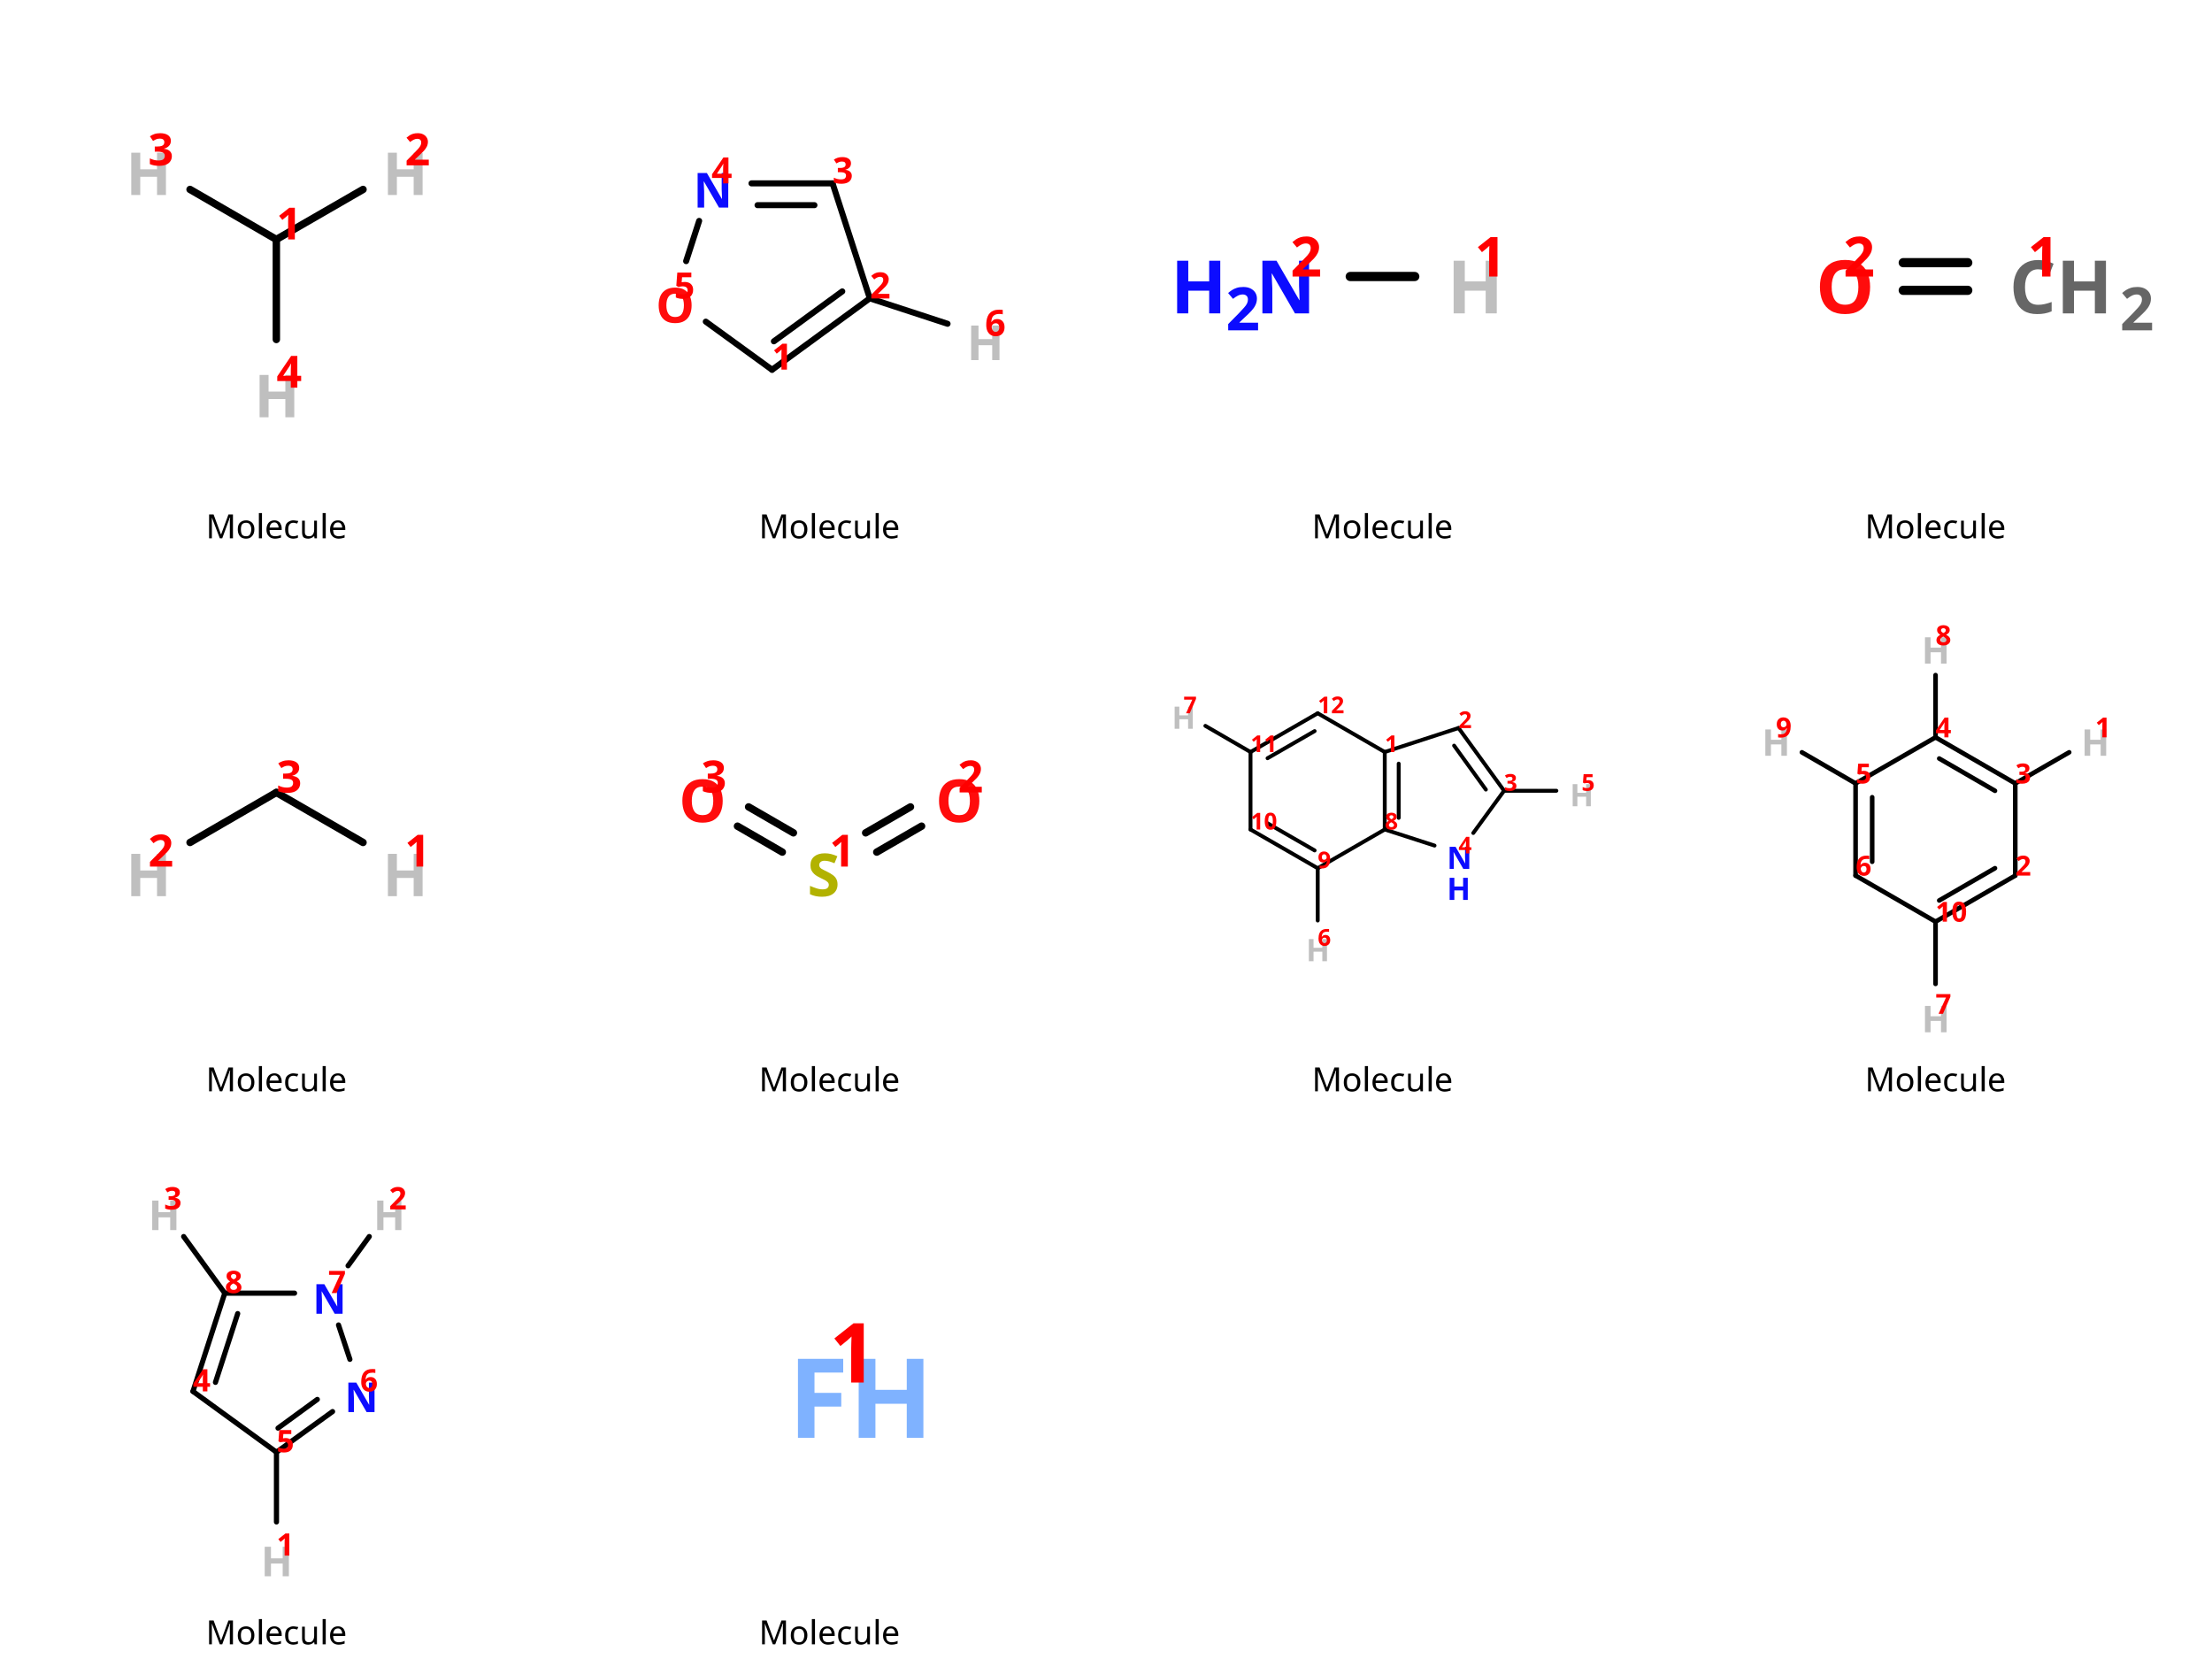
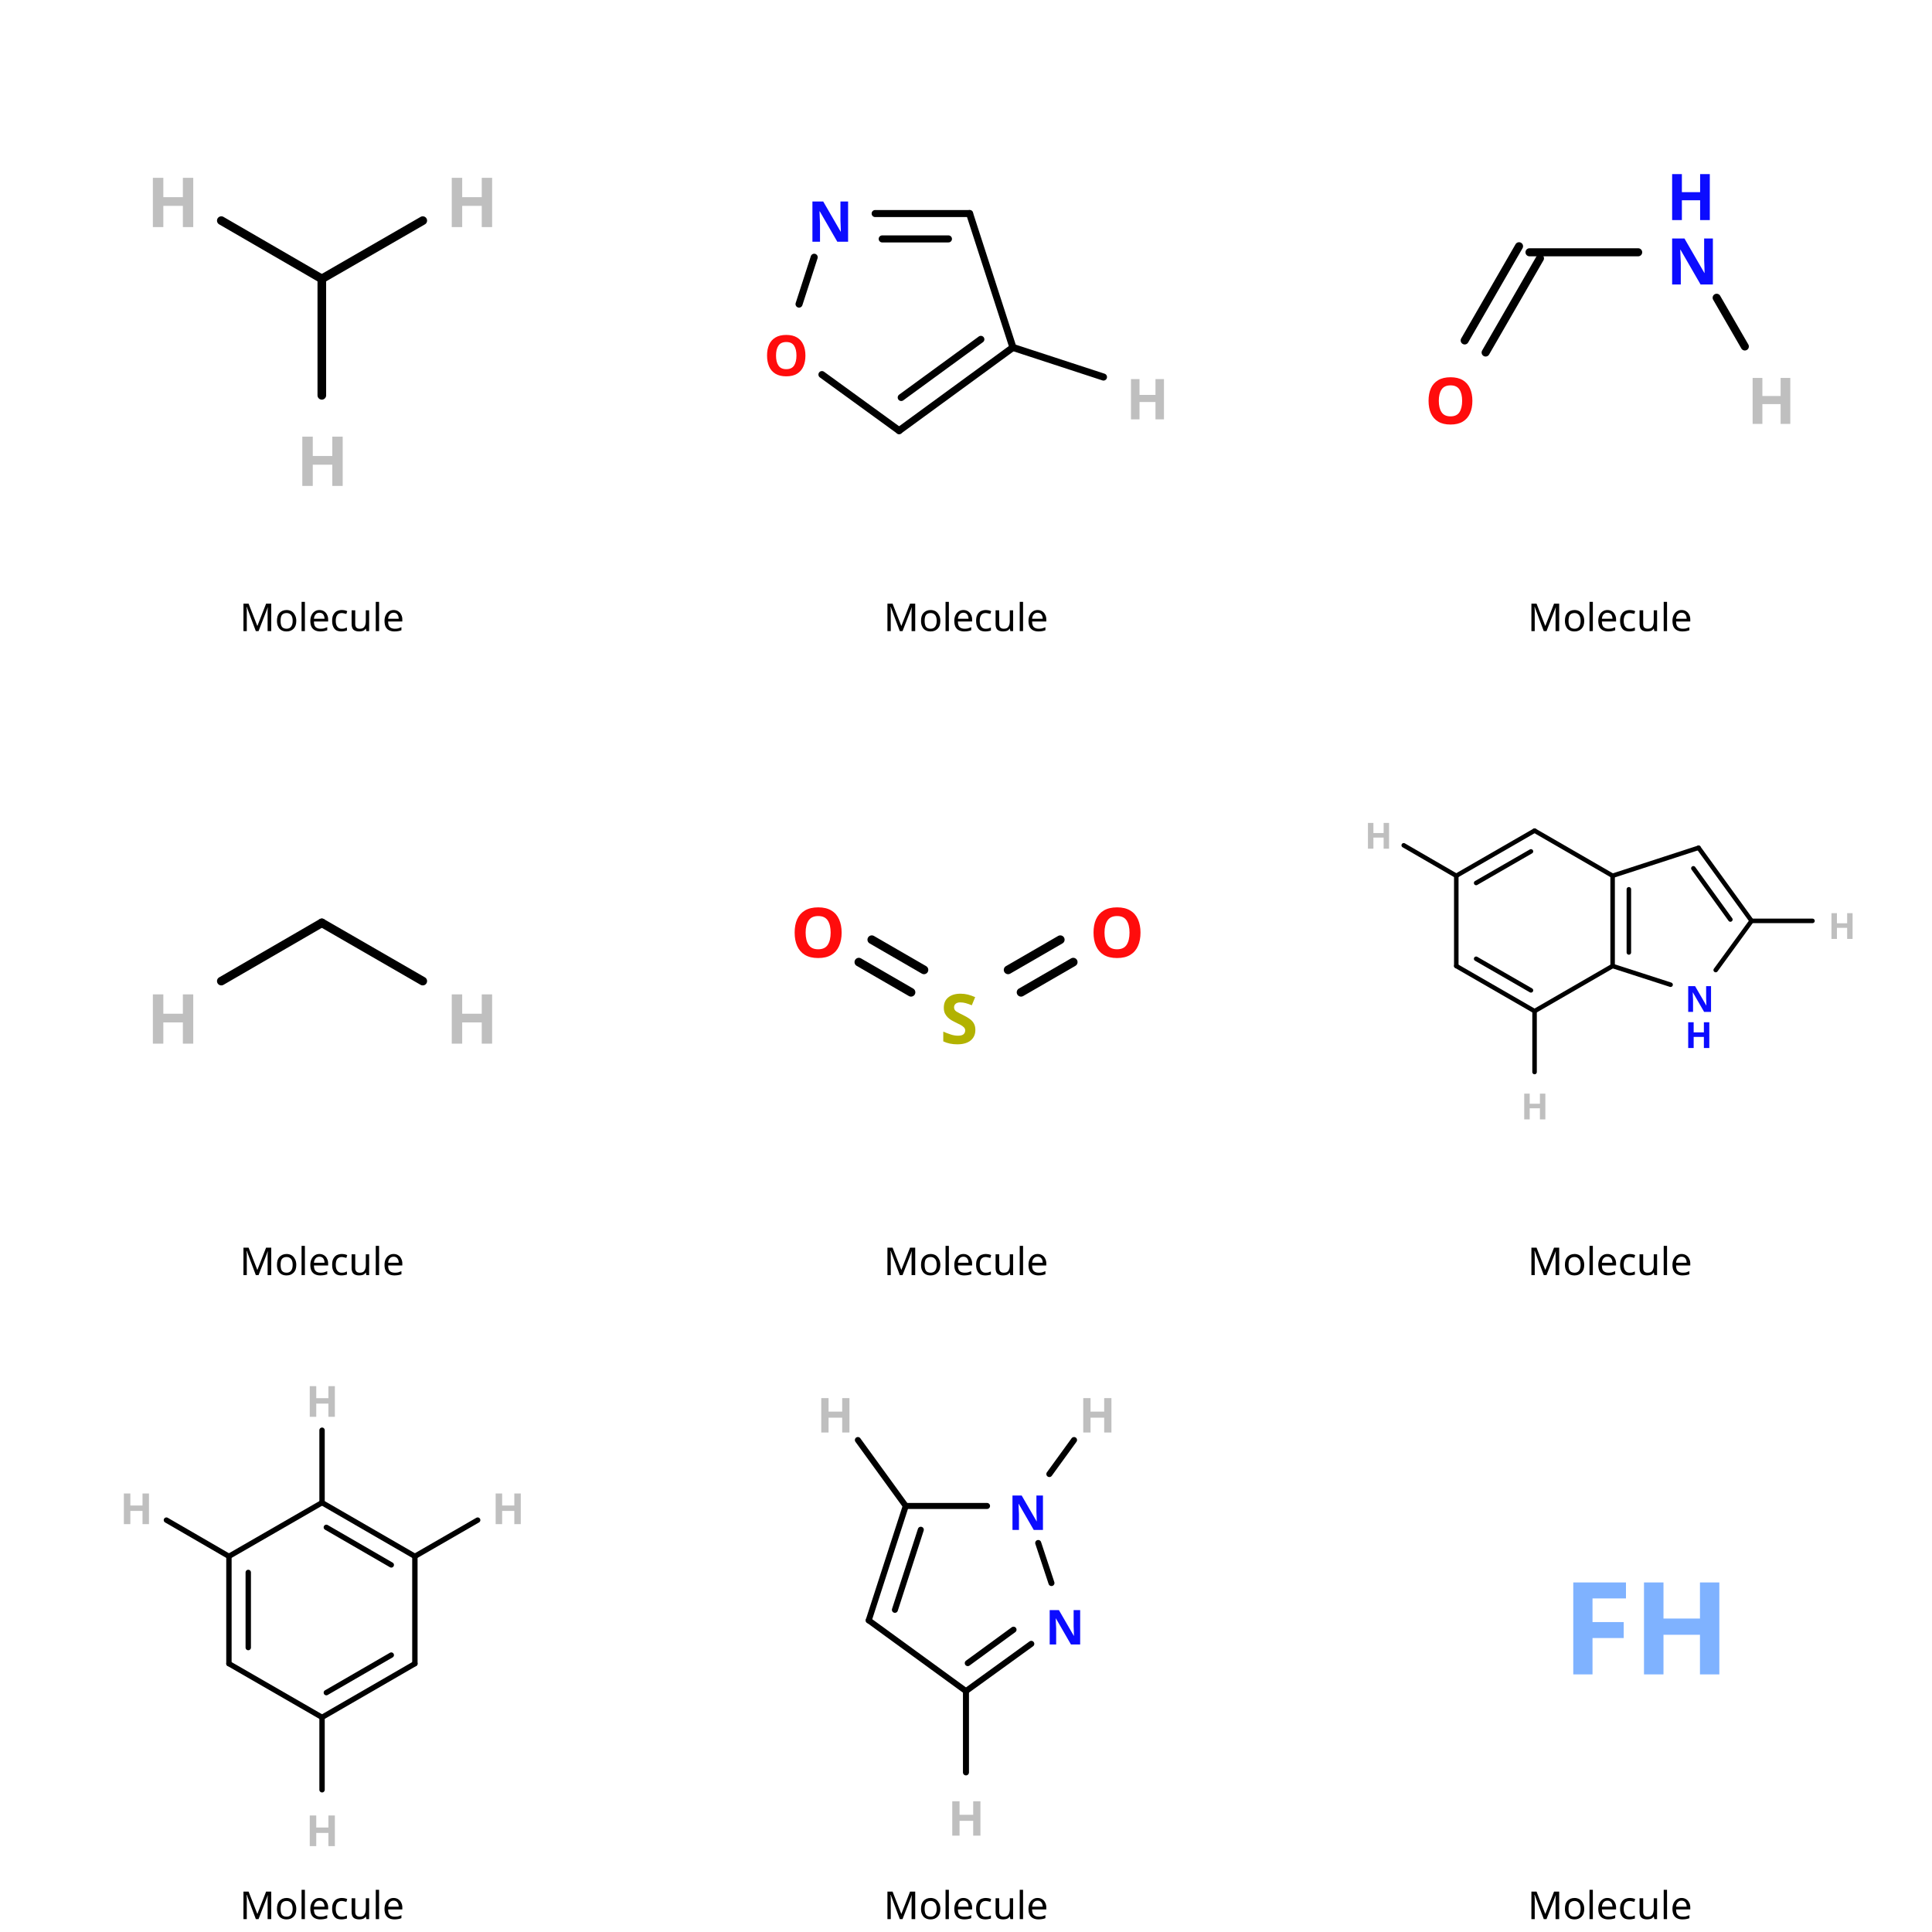
- <svg xmlns="http://www.w3.org/2000/svg" version="1.1" id="topsvg" x="0" y="0" width="100%" height="100%" viewBox="0 0 100 75">
-   <rect x="0" y="0" width="100" height="75" fill="white" />
+ <svg xmlns="http://www.w3.org/2000/svg" version="1.1" id="topsvg" x="0" y="0" width="100%" height="100%" viewBox="0 0 100 100">
+   <rect x="0" y="0" width="100" height="100" fill="white" />
  <g transform="translate(0,0)">
-     <svg width="25" height="25" x="0" y="0" viewBox="0 0 149.282 140" font-family="sans-serif" stroke="rgb(0,0,0)" stroke-width="2" stroke-linecap="round">
+     <svg width="33.333" height="33.333" x="0" y="0" viewBox="0 0 149.282 140" font-family="sans-serif" stroke="rgb(0,0,0)" stroke-width="2" stroke-linecap="round">
      <line x1="74.6" y1="60.0" x2="98.0" y2="46.5" opacity="1.0" stroke="rgb(0,0,0)" stroke-width="2.0" />
      <line x1="74.6" y1="60.0" x2="51.3" y2="46.5" opacity="1.0" stroke="rgb(0,0,0)" stroke-width="2.0" />
      <line x1="74.6" y1="60.0" x2="74.6" y2="87.0" opacity="1.0" stroke="rgb(0,0,0)" stroke-width="2.0" />
      <text x="103.282" y="48" fill="rgb(191,191,191)" stroke-width="0" font-weight="bold" font-size="16">H</text>
      <text x="34" y="48" fill="rgb(191,191,191)" stroke-width="0" font-weight="bold" font-size="16">H</text>
      <text x="68.641" y="108" fill="rgb(191,191,191)" stroke-width="0" font-weight="bold" font-size="16">H</text>
-       <text x="74.641" y="60" fill="rgb(255,0,0)" stroke-width="0" font-weight="bold" font-size="12">1</text>
-       <text x="109.282" y="40" fill="rgb(255,0,0)" stroke-width="0" font-weight="bold" font-size="12">2</text>
-       <text x="40" y="40" fill="rgb(255,0,0)" stroke-width="0" font-weight="bold" font-size="12">3</text>
-       <text x="74.641" y="100" fill="rgb(255,0,0)" stroke-width="0" font-weight="bold" font-size="12">4</text>
    </svg>
  </g>
-   <text text-anchor="middle" font-size="1.5" fill="black" font-family="sans-serif" x="12.5" y="24.333">Molecule</text>
-   <g transform="translate(25,0)">
-     <svg width="25" height="25" x="0" y="0" viewBox="0 0 182.764 141.554" font-family="sans-serif" stroke="rgb(0,0,0)" stroke-width="2" stroke-linecap="round">
+   <text text-anchor="middle" font-size="2" fill="black" font-family="sans-serif" x="16.667" y="32.667">Molecule</text>
+   <g transform="translate(33.33333,0)">
+     <svg width="33.333" height="33.333" x="0" y="0" viewBox="0 0 182.764 141.554" font-family="sans-serif" stroke="rgb(0,0,0)" stroke-width="2" stroke-linecap="round">
      <line x1="104.7" y1="78.0" x2="130.4" y2="86.4" opacity="1.0" stroke="rgb(0,0,0)" stroke-width="2.0" />
      <line x1="92.4" y1="40.0" x2="65.6" y2="40.0" opacity="1.0" stroke="rgb(0,0,0)" stroke-width="2.0" />
      <line x1="86.4" y1="47.2" x2="67.6" y2="47.2" opacity="1.0" stroke="rgb(0,0,0)" stroke-width="2.0" />
      <line x1="48.3" y1="52.4" x2="44.0" y2="65.7" opacity="1.0" stroke="rgb(0,0,0)" stroke-width="2.0" />
      <line x1="50.5" y1="85.7" x2="72.4" y2="101.6" opacity="1.0" stroke="rgb(0,0,0)" stroke-width="2.0" />
      <line x1="72.4" y1="101.6" x2="104.7" y2="78.0" opacity="1.0" stroke="rgb(0,0,0)" stroke-width="2.0" />
      <line x1="73.0" y1="92.2" x2="95.6" y2="75.7" opacity="1.0" stroke="rgb(0,0,0)" stroke-width="2.0" />
      <line x1="104.7" y1="78.0" x2="92.4" y2="40.0" opacity="1.0" stroke="rgb(0,0,0)" stroke-width="2.0" />
      <text x="46.361" y="48" fill="rgb(12,12,255)" stroke-width="0" font-weight="bold" font-size="16">N</text>
      <text x="34" y="86.042" fill="rgb(255,12,12)" stroke-width="0" font-weight="bold" font-size="16">O</text>
      <text x="136.764" y="98.403" fill="rgb(191,191,191)" stroke-width="0" font-weight="bold" font-size="16">H</text>
-       <text x="72.361" y="101.554" fill="rgb(255,0,0)" stroke-width="0" font-weight="bold" font-size="12">1</text>
-       <text x="104.721" y="78.042" fill="rgb(255,0,0)" stroke-width="0" font-weight="bold" font-size="12">2</text>
-       <text x="92.361" y="40" fill="rgb(255,0,0)" stroke-width="0" font-weight="bold" font-size="12">3</text>
-       <text x="52.361" y="40" fill="rgb(255,0,0)" stroke-width="0" font-weight="bold" font-size="12">4</text>
-       <text x="40" y="78.042" fill="rgb(255,0,0)" stroke-width="0" font-weight="bold" font-size="12">5</text>
-       <text x="142.764" y="90.403" fill="rgb(255,0,0)" stroke-width="0" font-weight="bold" font-size="12">6</text>
    </svg>
  </g>
-   <text text-anchor="middle" font-size="1.5" fill="black" font-family="sans-serif" x="37.5" y="24.333">Molecule</text>
-   <g transform="translate(50,0)">
-     <svg width="25" height="25" x="0" y="0" viewBox="0 0 120 80" font-family="sans-serif" stroke="rgb(0,0,0)" stroke-width="2" stroke-linecap="round">
-       <line x1="67.0" y1="40.0" x2="53.0" y2="40.0" opacity="1.0" stroke="rgb(0,0,0)" stroke-width="2.0" />
-       <text x="74" y="48" fill="rgb(191,191,191)" stroke-width="0" font-weight="bold" font-size="16">H</text>
-       <text x="14" y="48" fill="rgb(12,12,255)" stroke-width="0" font-weight="bold" font-size="16">H</text>
-       <text x="26" y="51.68" fill="rgb(12,12,255)" stroke-width="0" font-weight="bold" font-size="13">2</text>
-       <text x="32.5" y="48" fill="rgb(12,12,255)" stroke-width="0" font-weight="bold" font-size="16">N</text>
-       <text x="80" y="40" fill="rgb(255,0,0)" stroke-width="0" font-weight="bold" font-size="12">1</text>
-       <text x="40" y="40" fill="rgb(255,0,0)" stroke-width="0" font-weight="bold" font-size="12">2</text>
+   <text text-anchor="middle" font-size="2" fill="black" font-family="sans-serif" x="50" y="32.667">Molecule</text>
+   <g transform="translate(66.66667,0)">
+     <svg width="33.333" height="33.333" x="0" y="0" viewBox="0 0 160 114.641" font-family="sans-serif" stroke="rgb(0,0,0)" stroke-width="2" stroke-linecap="round">
+       <line x1="113.5" y1="63.4" x2="106.5" y2="51.3" opacity="1.0" stroke="rgb(0,0,0)" stroke-width="2.0" />
+       <line x1="87.0" y1="40.0" x2="60.0" y2="40.0" opacity="1.0" stroke="rgb(0,0,0)" stroke-width="2.0" />
+       <line x1="62.6" y1="41.5" x2="49.1" y2="64.9" opacity="1.0" stroke="rgb(0,0,0)" stroke-width="2.0" />
+       <line x1="57.4" y1="38.5" x2="43.9" y2="61.9" opacity="1.0" stroke="rgb(0,0,0)" stroke-width="2.0" />
+       <text x="114" y="82.641" fill="rgb(191,191,191)" stroke-width="0" font-weight="bold" font-size="16">H</text>
+       <text x="94" y="48" fill="rgb(12,12,255)" stroke-width="0" font-weight="bold" font-size="16">N</text>
+       <text x="94" y="32" fill="rgb(12,12,255)" stroke-width="0" font-weight="bold" font-size="16">H</text>
+       <text x="34" y="82.641" fill="rgb(255,12,12)" stroke-width="0" font-weight="bold" font-size="16">O</text>
    </svg>
  </g>
-   <text text-anchor="middle" font-size="1.5" fill="black" font-family="sans-serif" x="62.5" y="24.333">Molecule</text>
-   <g transform="translate(75,0)">
-     <svg width="25" height="25" x="0" y="0" viewBox="0 0 120 80" font-family="sans-serif" stroke="rgb(0,0,0)" stroke-width="2" stroke-linecap="round">
-       <line x1="67.0" y1="43.0" x2="53.0" y2="43.0" opacity="1.0" stroke="rgb(0,0,0)" stroke-width="2.0" />
-       <line x1="67.0" y1="37.0" x2="53.0" y2="37.0" opacity="1.0" stroke="rgb(0,0,0)" stroke-width="2.0" />
-       <text x="76" y="48" fill="rgb(102,102,102)" stroke-width="0" font-weight="bold" font-size="16">CH</text>
-       <text x="100" y="51.68" fill="rgb(102,102,102)" stroke-width="0" font-weight="bold" font-size="13">2</text>
-       <text x="34" y="48" fill="rgb(255,12,12)" stroke-width="0" font-weight="bold" font-size="16">O</text>
-       <text x="80" y="40" fill="rgb(255,0,0)" stroke-width="0" font-weight="bold" font-size="12">1</text>
-       <text x="40" y="40" fill="rgb(255,0,0)" stroke-width="0" font-weight="bold" font-size="12">2</text>
-     </svg>
-   </g>
-   <text text-anchor="middle" font-size="1.5" fill="black" font-family="sans-serif" x="87.5" y="24.333">Molecule</text>
-   <g transform="translate(0,25)">
-     <svg width="25" height="25" x="0" y="0" viewBox="0 0 149.282 100" font-family="sans-serif" stroke="rgb(0,0,0)" stroke-width="2" stroke-linecap="round">
+   <text text-anchor="middle" font-size="2" fill="black" font-family="sans-serif" x="83.333" y="32.667">Molecule</text>
+   <g transform="translate(0,33.33333)">
+     <svg width="33.333" height="33.333" x="0" y="0" viewBox="0 0 149.282 100" font-family="sans-serif" stroke="rgb(0,0,0)" stroke-width="2" stroke-linecap="round">
      <line x1="98.0" y1="53.5" x2="74.6" y2="40.0" opacity="1.0" stroke="rgb(0,0,0)" stroke-width="2.0" />
      <line x1="51.3" y1="53.5" x2="74.6" y2="40.0" opacity="1.0" stroke="rgb(0,0,0)" stroke-width="2.0" />
      <text x="103.282" y="68" fill="rgb(191,191,191)" stroke-width="0" font-weight="bold" font-size="16">H</text>
      <text x="34" y="68" fill="rgb(191,191,191)" stroke-width="0" font-weight="bold" font-size="16">H</text>
-       <text x="109.282" y="60" fill="rgb(255,0,0)" stroke-width="0" font-weight="bold" font-size="12">1</text>
-       <text x="40" y="60" fill="rgb(255,0,0)" stroke-width="0" font-weight="bold" font-size="12">2</text>
-       <text x="74.641" y="40" fill="rgb(255,0,0)" stroke-width="0" font-weight="bold" font-size="12">3</text>
    </svg>
  </g>
-   <text text-anchor="middle" font-size="1.5" fill="black" font-family="sans-serif" x="12.5" y="49.333">Molecule</text>
-   <g transform="translate(25,25)">
-     <svg width="25" height="25" x="0" y="0" viewBox="0 0 149.282 100" font-family="sans-serif" stroke="rgb(0,0,0)" stroke-width="2" stroke-linecap="round">
+   <text text-anchor="middle" font-size="2" fill="black" font-family="sans-serif" x="16.667" y="66">Molecule</text>
+   <g transform="translate(33.33333,33.33333)">
+     <svg width="33.333" height="33.333" x="0" y="0" viewBox="0 0 149.282 100" font-family="sans-serif" stroke="rgb(0,0,0)" stroke-width="2" stroke-linecap="round">
      <line x1="84.4" y1="50.9" x2="96.5" y2="43.9" opacity="1.0" stroke="rgb(0,0,0)" stroke-width="2.0" />
      <line x1="87.4" y1="56.1" x2="99.5" y2="49.1" opacity="1.0" stroke="rgb(0,0,0)" stroke-width="2.0" />
      <line x1="61.9" y1="56.1" x2="49.8" y2="49.1" opacity="1.0" stroke="rgb(0,0,0)" stroke-width="2.0" />
      <line x1="64.9" y1="50.9" x2="52.8" y2="43.9" opacity="1.0" stroke="rgb(0,0,0)" stroke-width="2.0" />
      <text x="68.641" y="68" fill="rgb(178,178,0)" stroke-width="0" font-weight="bold" font-size="16">S</text>
      <text x="103.282" y="48" fill="rgb(255,12,12)" stroke-width="0" font-weight="bold" font-size="16">O</text>
      <text x="34" y="48" fill="rgb(255,12,12)" stroke-width="0" font-weight="bold" font-size="16">O</text>
-       <text x="74.641" y="60" fill="rgb(255,0,0)" stroke-width="0" font-weight="bold" font-size="12">1</text>
-       <text x="109.282" y="40" fill="rgb(255,0,0)" stroke-width="0" font-weight="bold" font-size="12">2</text>
-       <text x="40" y="40" fill="rgb(255,0,0)" stroke-width="0" font-weight="bold" font-size="12">3</text>
    </svg>
  </g>
-   <text text-anchor="middle" font-size="1.5" fill="black" font-family="sans-serif" x="37.5" y="49.333">Molecule</text>
-   <g transform="translate(50,25)">
-     <svg width="25" height="25" x="0" y="0" viewBox="0 0 285.477 200" font-family="sans-serif" stroke="rgb(0,0,0)" stroke-width="2" stroke-linecap="round">
+   <text text-anchor="middle" font-size="2" fill="black" font-family="sans-serif" x="50" y="66">Molecule</text>
+   <g transform="translate(66.66667,33.33333)">
+     <svg width="33.333" height="33.333" x="0" y="0" viewBox="0 0 285.477 200" font-family="sans-serif" stroke="rgb(0,0,0)" stroke-width="2" stroke-linecap="round">
      <line x1="205.5" y1="80.0" x2="232.5" y2="80.0" opacity="1.0" stroke="rgb(0,0,0)" stroke-width="2.0" />
      <line x1="109.3" y1="147.0" x2="109.3" y2="120.0" opacity="1.0" stroke="rgb(0,0,0)" stroke-width="2.0" />
      <line x1="51.3" y1="46.5" x2="74.6" y2="60.0" opacity="1.0" stroke="rgb(0,0,0)" stroke-width="2.0" />
      <line x1="182.0" y1="47.6" x2="143.9" y2="60.0" opacity="1.0" stroke="rgb(0,0,0)" stroke-width="2.0" />
      <line x1="143.9" y1="60.0" x2="143.9" y2="100.0" opacity="1.0" stroke="rgb(0,0,0)" stroke-width="2.0" />
      <line x1="151.1" y1="66.0" x2="151.1" y2="94.0" opacity="1.0" stroke="rgb(0,0,0)" stroke-width="2.0" />
      <line x1="143.9" y1="100.0" x2="169.6" y2="108.3" opacity="1.0" stroke="rgb(0,0,0)" stroke-width="2.0" />
      <line x1="189.6" y1="101.8" x2="205.5" y2="80.0" opacity="1.0" stroke="rgb(0,0,0)" stroke-width="2.0" />
      <line x1="205.5" y1="80.0" x2="182.0" y2="47.6" opacity="1.0" stroke="rgb(0,0,0)" stroke-width="2.0" />
      <line x1="196.1" y1="79.4" x2="179.7" y2="56.7" opacity="1.0" stroke="rgb(0,0,0)" stroke-width="2.0" />
      <line x1="109.3" y1="120.0" x2="74.6" y2="100.0" opacity="1.0" stroke="rgb(0,0,0)" stroke-width="2.0" />
      <line x1="107.7" y1="110.8" x2="83.4" y2="96.8" opacity="1.0" stroke="rgb(0,0,0)" stroke-width="2.0" />
      <line x1="74.6" y1="100.0" x2="74.6" y2="60.0" opacity="1.0" stroke="rgb(0,0,0)" stroke-width="2.0" />
      <line x1="74.6" y1="60.0" x2="109.3" y2="40.0" opacity="1.0" stroke="rgb(0,0,0)" stroke-width="2.0" />
      <line x1="83.4" y1="63.2" x2="107.7" y2="49.2" opacity="1.0" stroke="rgb(0,0,0)" stroke-width="2.0" />
      <line x1="109.3" y1="40.0" x2="143.9" y2="60.0" opacity="1.0" stroke="rgb(0,0,0)" stroke-width="2.0" />
      <line x1="143.9" y1="100.0" x2="109.3" y2="120.0" opacity="1.0" stroke="rgb(0,0,0)" stroke-width="2.0" />
      <text x="175.965" y="120.361" fill="rgb(12,12,255)" stroke-width="0" font-weight="bold" font-size="16">N</text>
      <text x="175.965" y="136.361" fill="rgb(12,12,255)" stroke-width="0" font-weight="bold" font-size="16">H</text>
      <text x="239.477" y="88" fill="rgb(191,191,191)" stroke-width="0" font-weight="bold" font-size="16">H</text>
      <text x="103.282" y="168" fill="rgb(191,191,191)" stroke-width="0" font-weight="bold" font-size="16">H</text>
      <text x="34" y="48" fill="rgb(191,191,191)" stroke-width="0" font-weight="bold" font-size="16">H</text>
-       <text x="143.923" y="60" fill="rgb(255,0,0)" stroke-width="0" font-weight="bold" font-size="12">1</text>
-       <text x="181.965" y="47.639" fill="rgb(255,0,0)" stroke-width="0" font-weight="bold" font-size="12">2</text>
-       <text x="205.477" y="80" fill="rgb(255,0,0)" stroke-width="0" font-weight="bold" font-size="12">3</text>
-       <text x="181.965" y="112.361" fill="rgb(255,0,0)" stroke-width="0" font-weight="bold" font-size="12">4</text>
-       <text x="245.477" y="80" fill="rgb(255,0,0)" stroke-width="0" font-weight="bold" font-size="12">5</text>
-       <text x="109.282" y="160" fill="rgb(255,0,0)" stroke-width="0" font-weight="bold" font-size="12">6</text>
-       <text x="40" y="40" fill="rgb(255,0,0)" stroke-width="0" font-weight="bold" font-size="12">7</text>
-       <text x="143.923" y="100" fill="rgb(255,0,0)" stroke-width="0" font-weight="bold" font-size="12">8</text>
-       <text x="109.282" y="120" fill="rgb(255,0,0)" stroke-width="0" font-weight="bold" font-size="12">9</text>
-       <text x="74.641" y="100" fill="rgb(255,0,0)" stroke-width="0" font-weight="bold" font-size="12">10</text>
-       <text x="74.641" y="60" fill="rgb(255,0,0)" stroke-width="0" font-weight="bold" font-size="12">11</text>
-       <text x="109.282" y="40" fill="rgb(255,0,0)" stroke-width="0" font-weight="bold" font-size="12">12</text>
    </svg>
  </g>
-   <text text-anchor="middle" font-size="1.5" fill="black" font-family="sans-serif" x="62.5" y="49.333">Molecule</text>
-   <g transform="translate(75,25)">
-     <svg width="25" height="25" x="0" y="0" viewBox="0 0 218.564 240" font-family="sans-serif" stroke="rgb(0,0,0)" stroke-width="2" stroke-linecap="round">
+   <text text-anchor="middle" font-size="2" fill="black" font-family="sans-serif" x="83.333" y="66">Molecule</text>
+   <g transform="translate(0,66.66667)">
+     <svg width="33.333" height="33.333" x="0" y="0" viewBox="0 0 218.564 240" font-family="sans-serif" stroke="rgb(0,0,0)" stroke-width="2" stroke-linecap="round">
      <line x1="167.3" y1="86.5" x2="143.9" y2="100.0" opacity="1.0" stroke="rgb(0,0,0)" stroke-width="2.0" />
      <line x1="109.3" y1="80.0" x2="109.3" y2="53.0" opacity="1.0" stroke="rgb(0,0,0)" stroke-width="2.0" />
      <line x1="74.6" y1="100.0" x2="51.3" y2="86.5" opacity="1.0" stroke="rgb(0,0,0)" stroke-width="2.0" />
      <line x1="109.3" y1="187.0" x2="109.3" y2="160.0" opacity="1.0" stroke="rgb(0,0,0)" stroke-width="2.0" />
      <line x1="143.9" y1="140.0" x2="143.9" y2="100.0" opacity="1.0" stroke="rgb(0,0,0)" stroke-width="2.0" />
      <line x1="143.9" y1="100.0" x2="109.3" y2="80.0" opacity="1.0" stroke="rgb(0,0,0)" stroke-width="2.0" />
      <line x1="135.1" y1="103.2" x2="110.9" y2="89.2" opacity="1.0" stroke="rgb(0,0,0)" stroke-width="2.0" />
      <line x1="109.3" y1="80.0" x2="74.6" y2="100.0" opacity="1.0" stroke="rgb(0,0,0)" stroke-width="2.0" />
      <line x1="74.6" y1="100.0" x2="74.6" y2="140.0" opacity="1.0" stroke="rgb(0,0,0)" stroke-width="2.0" />
      <line x1="81.8" y1="106.0" x2="81.8" y2="134.0" opacity="1.0" stroke="rgb(0,0,0)" stroke-width="2.0" />
      <line x1="74.6" y1="140.0" x2="109.3" y2="160.0" opacity="1.0" stroke="rgb(0,0,0)" stroke-width="2.0" />
      <line x1="109.3" y1="160.0" x2="143.9" y2="140.0" opacity="1.0" stroke="rgb(0,0,0)" stroke-width="2.0" />
      <line x1="110.9" y1="150.8" x2="135.1" y2="136.8" opacity="1.0" stroke="rgb(0,0,0)" stroke-width="2.0" />
      <text x="172.564" y="88" fill="rgb(191,191,191)" stroke-width="0" font-weight="bold" font-size="16">H</text>
      <text x="103.282" y="208" fill="rgb(191,191,191)" stroke-width="0" font-weight="bold" font-size="16">H</text>
      <text x="103.282" y="48" fill="rgb(191,191,191)" stroke-width="0" font-weight="bold" font-size="16">H</text>
      <text x="34" y="88" fill="rgb(191,191,191)" stroke-width="0" font-weight="bold" font-size="16">H</text>
-       <text x="178.564" y="80" fill="rgb(255,0,0)" stroke-width="0" font-weight="bold" font-size="12">1</text>
-       <text x="143.923" y="140" fill="rgb(255,0,0)" stroke-width="0" font-weight="bold" font-size="12">2</text>
-       <text x="143.923" y="100" fill="rgb(255,0,0)" stroke-width="0" font-weight="bold" font-size="12">3</text>
-       <text x="109.282" y="80" fill="rgb(255,0,0)" stroke-width="0" font-weight="bold" font-size="12">4</text>
-       <text x="74.641" y="100" fill="rgb(255,0,0)" stroke-width="0" font-weight="bold" font-size="12">5</text>
-       <text x="74.641" y="140" fill="rgb(255,0,0)" stroke-width="0" font-weight="bold" font-size="12">6</text>
-       <text x="109.282" y="200" fill="rgb(255,0,0)" stroke-width="0" font-weight="bold" font-size="12">7</text>
-       <text x="109.282" y="40" fill="rgb(255,0,0)" stroke-width="0" font-weight="bold" font-size="12">8</text>
-       <text x="40" y="80" fill="rgb(255,0,0)" stroke-width="0" font-weight="bold" font-size="12">9</text>
-       <text x="109.282" y="160" fill="rgb(255,0,0)" stroke-width="0" font-weight="bold" font-size="12">10</text>
    </svg>
  </g>
-   <text text-anchor="middle" font-size="1.5" fill="black" font-family="sans-serif" x="87.5" y="49.333">Molecule</text>
-   <g transform="translate(0,50)">
-     <svg width="25" height="25" x="0" y="0" viewBox="0 0 167.023 213.914" font-family="sans-serif" stroke="rgb(0,0,0)" stroke-width="2" stroke-linecap="round">
+   <text text-anchor="middle" font-size="2" fill="black" font-family="sans-serif" x="16.667" y="99.333">Molecule</text>
+   <g transform="translate(33.33333,66.66667)">
+     <svg width="33.333" height="33.333" x="0" y="0" viewBox="0 0 167.023 213.914" font-family="sans-serif" stroke="rgb(0,0,0)" stroke-width="2" stroke-linecap="round">
      <line x1="83.5" y1="160.9" x2="83.5" y2="133.9" opacity="1.0" stroke="rgb(0,0,0)" stroke-width="2.0" />
      <line x1="119.4" y1="50.5" x2="111.2" y2="61.8" opacity="1.0" stroke="rgb(0,0,0)" stroke-width="2.0" />
      <line x1="47.6" y1="50.5" x2="63.5" y2="72.4" opacity="1.0" stroke="rgb(0,0,0)" stroke-width="2.0" />
      <line x1="51.2" y1="110.4" x2="83.5" y2="133.9" opacity="1.0" stroke="rgb(0,0,0)" stroke-width="2.0" />
      <line x1="83.5" y1="133.9" x2="105.2" y2="118.2" opacity="1.0" stroke="rgb(0,0,0)" stroke-width="2.0" />
      <line x1="84.1" y1="124.6" x2="99.3" y2="113.5" opacity="1.0" stroke="rgb(0,0,0)" stroke-width="2.0" />
      <line x1="111.9" y1="98.0" x2="107.5" y2="84.7" opacity="1.0" stroke="rgb(0,0,0)" stroke-width="2.0" />
      <line x1="90.5" y1="72.4" x2="63.5" y2="72.4" opacity="1.0" stroke="rgb(0,0,0)" stroke-width="2.0" />
      <line x1="63.5" y1="72.4" x2="51.2" y2="110.4" opacity="1.0" stroke="rgb(0,0,0)" stroke-width="2.0" />
      <line x1="68.5" y1="80.3" x2="59.9" y2="106.9" opacity="1.0" stroke="rgb(0,0,0)" stroke-width="2.0" />
      <text x="77.511" y="181.914" fill="rgb(191,191,191)" stroke-width="0" font-weight="bold" font-size="16">H</text>
      <text x="121.023" y="48" fill="rgb(191,191,191)" stroke-width="0" font-weight="bold" font-size="16">H</text>
      <text x="34" y="48" fill="rgb(191,191,191)" stroke-width="0" font-weight="bold" font-size="16">H</text>
      <text x="109.872" y="118.403" fill="rgb(12,12,255)" stroke-width="0" font-weight="bold" font-size="16">N</text>
      <text x="97.511" y="80.361" fill="rgb(12,12,255)" stroke-width="0" font-weight="bold" font-size="16">N</text>
-       <text x="83.511" y="173.914" fill="rgb(255,0,0)" stroke-width="0" font-weight="bold" font-size="12">1</text>
-       <text x="127.023" y="40" fill="rgb(255,0,0)" stroke-width="0" font-weight="bold" font-size="12">2</text>
-       <text x="40" y="40" fill="rgb(255,0,0)" stroke-width="0" font-weight="bold" font-size="12">3</text>
-       <text x="51.151" y="110.403" fill="rgb(255,0,0)" stroke-width="0" font-weight="bold" font-size="12">4</text>
-       <text x="83.511" y="133.914" fill="rgb(255,0,0)" stroke-width="0" font-weight="bold" font-size="12">5</text>
-       <text x="115.872" y="110.403" fill="rgb(255,0,0)" stroke-width="0" font-weight="bold" font-size="12">6</text>
-       <text x="103.511" y="72.361" fill="rgb(255,0,0)" stroke-width="0" font-weight="bold" font-size="12">7</text>
-       <text x="63.511" y="72.361" fill="rgb(255,0,0)" stroke-width="0" font-weight="bold" font-size="12">8</text>
    </svg>
  </g>
-   <text text-anchor="middle" font-size="1.5" fill="black" font-family="sans-serif" x="12.5" y="74.333">Molecule</text>
-   <g transform="translate(25,50)">
-     <svg width="25" height="25" x="0" y="0" viewBox="0 0 80 80" font-family="sans-serif" stroke="rgb(0,0,0)" stroke-width="2" stroke-linecap="round">
+   <text text-anchor="middle" font-size="2" fill="black" font-family="sans-serif" x="50" y="99.333">Molecule</text>
+   <g transform="translate(66.66667,66.66667)">
+     <svg width="33.333" height="33.333" x="0" y="0" viewBox="0 0 80 80" font-family="sans-serif" stroke="rgb(0,0,0)" stroke-width="2" stroke-linecap="round">
      <text x="34" y="48" fill="rgb(127,178,255)" stroke-width="0" font-weight="bold" font-size="16">FH</text>
-       <text x="40" y="40" fill="rgb(255,0,0)" stroke-width="0" font-weight="bold" font-size="12">1</text>
    </svg>
  </g>
-   <text text-anchor="middle" font-size="1.5" fill="black" font-family="sans-serif" x="37.5" y="74.333">Molecule</text>
+   <text text-anchor="middle" font-size="2" fill="black" font-family="sans-serif" x="83.333" y="99.333">Molecule</text>
</svg>
